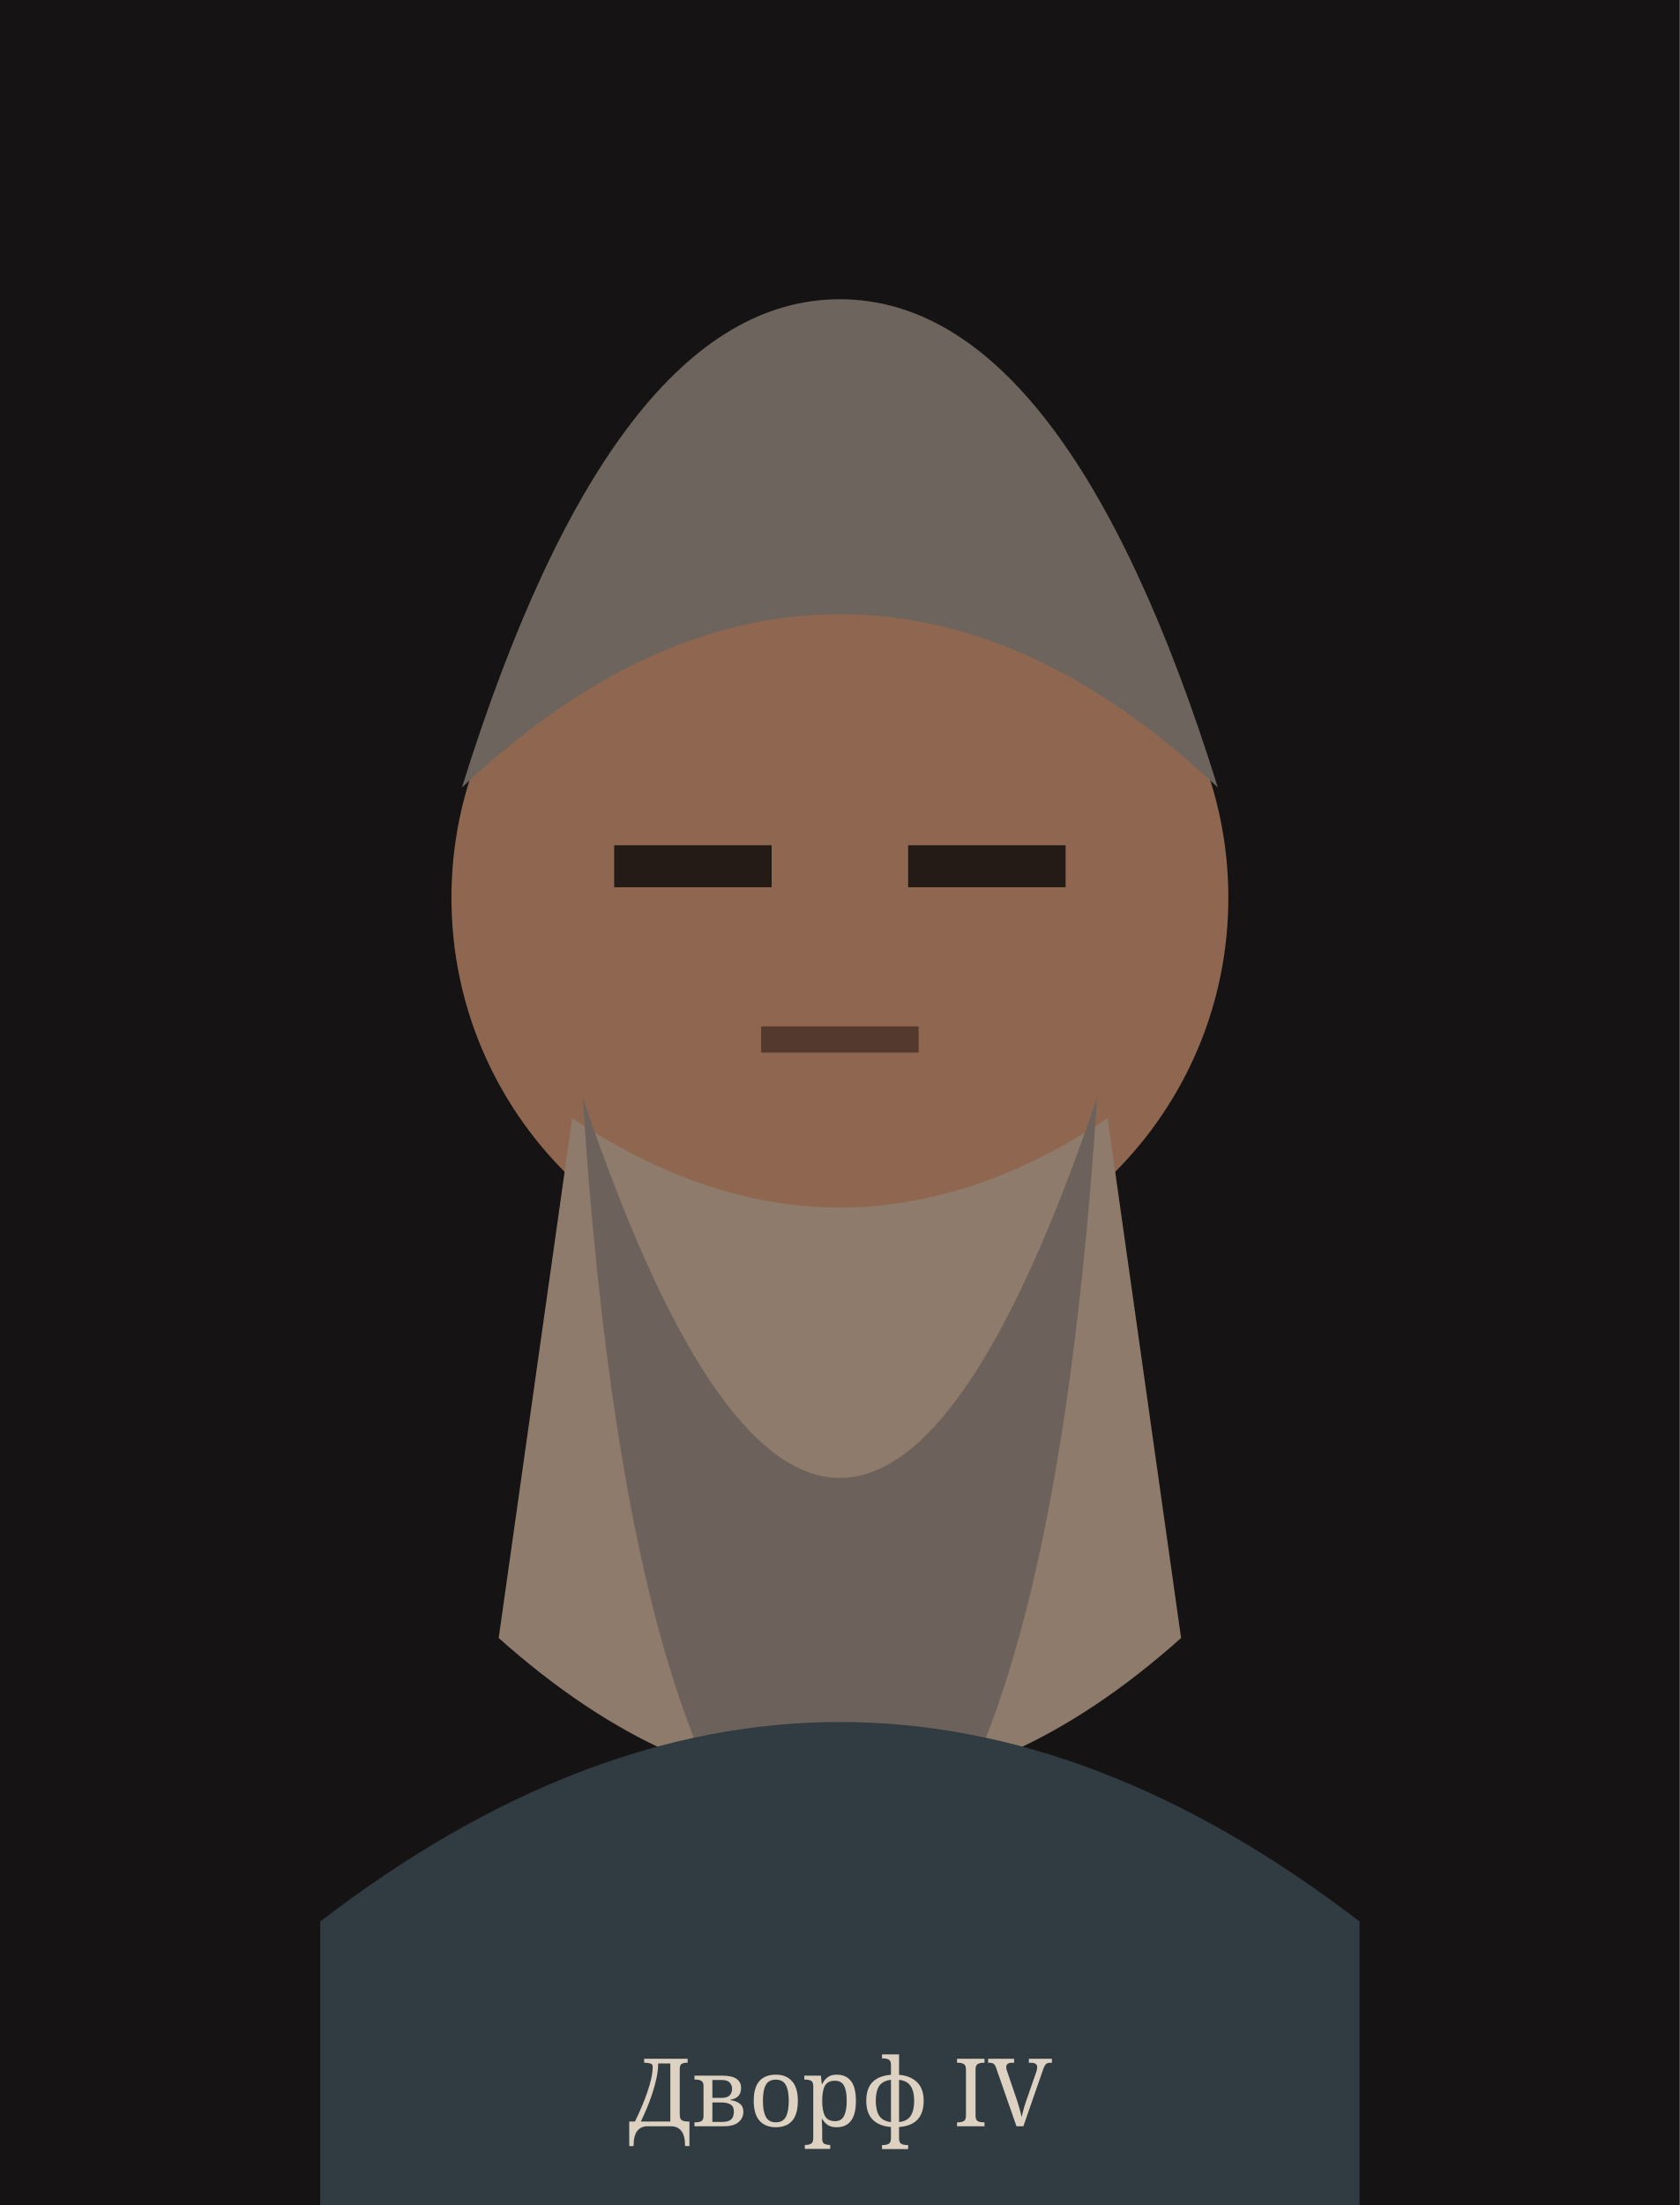
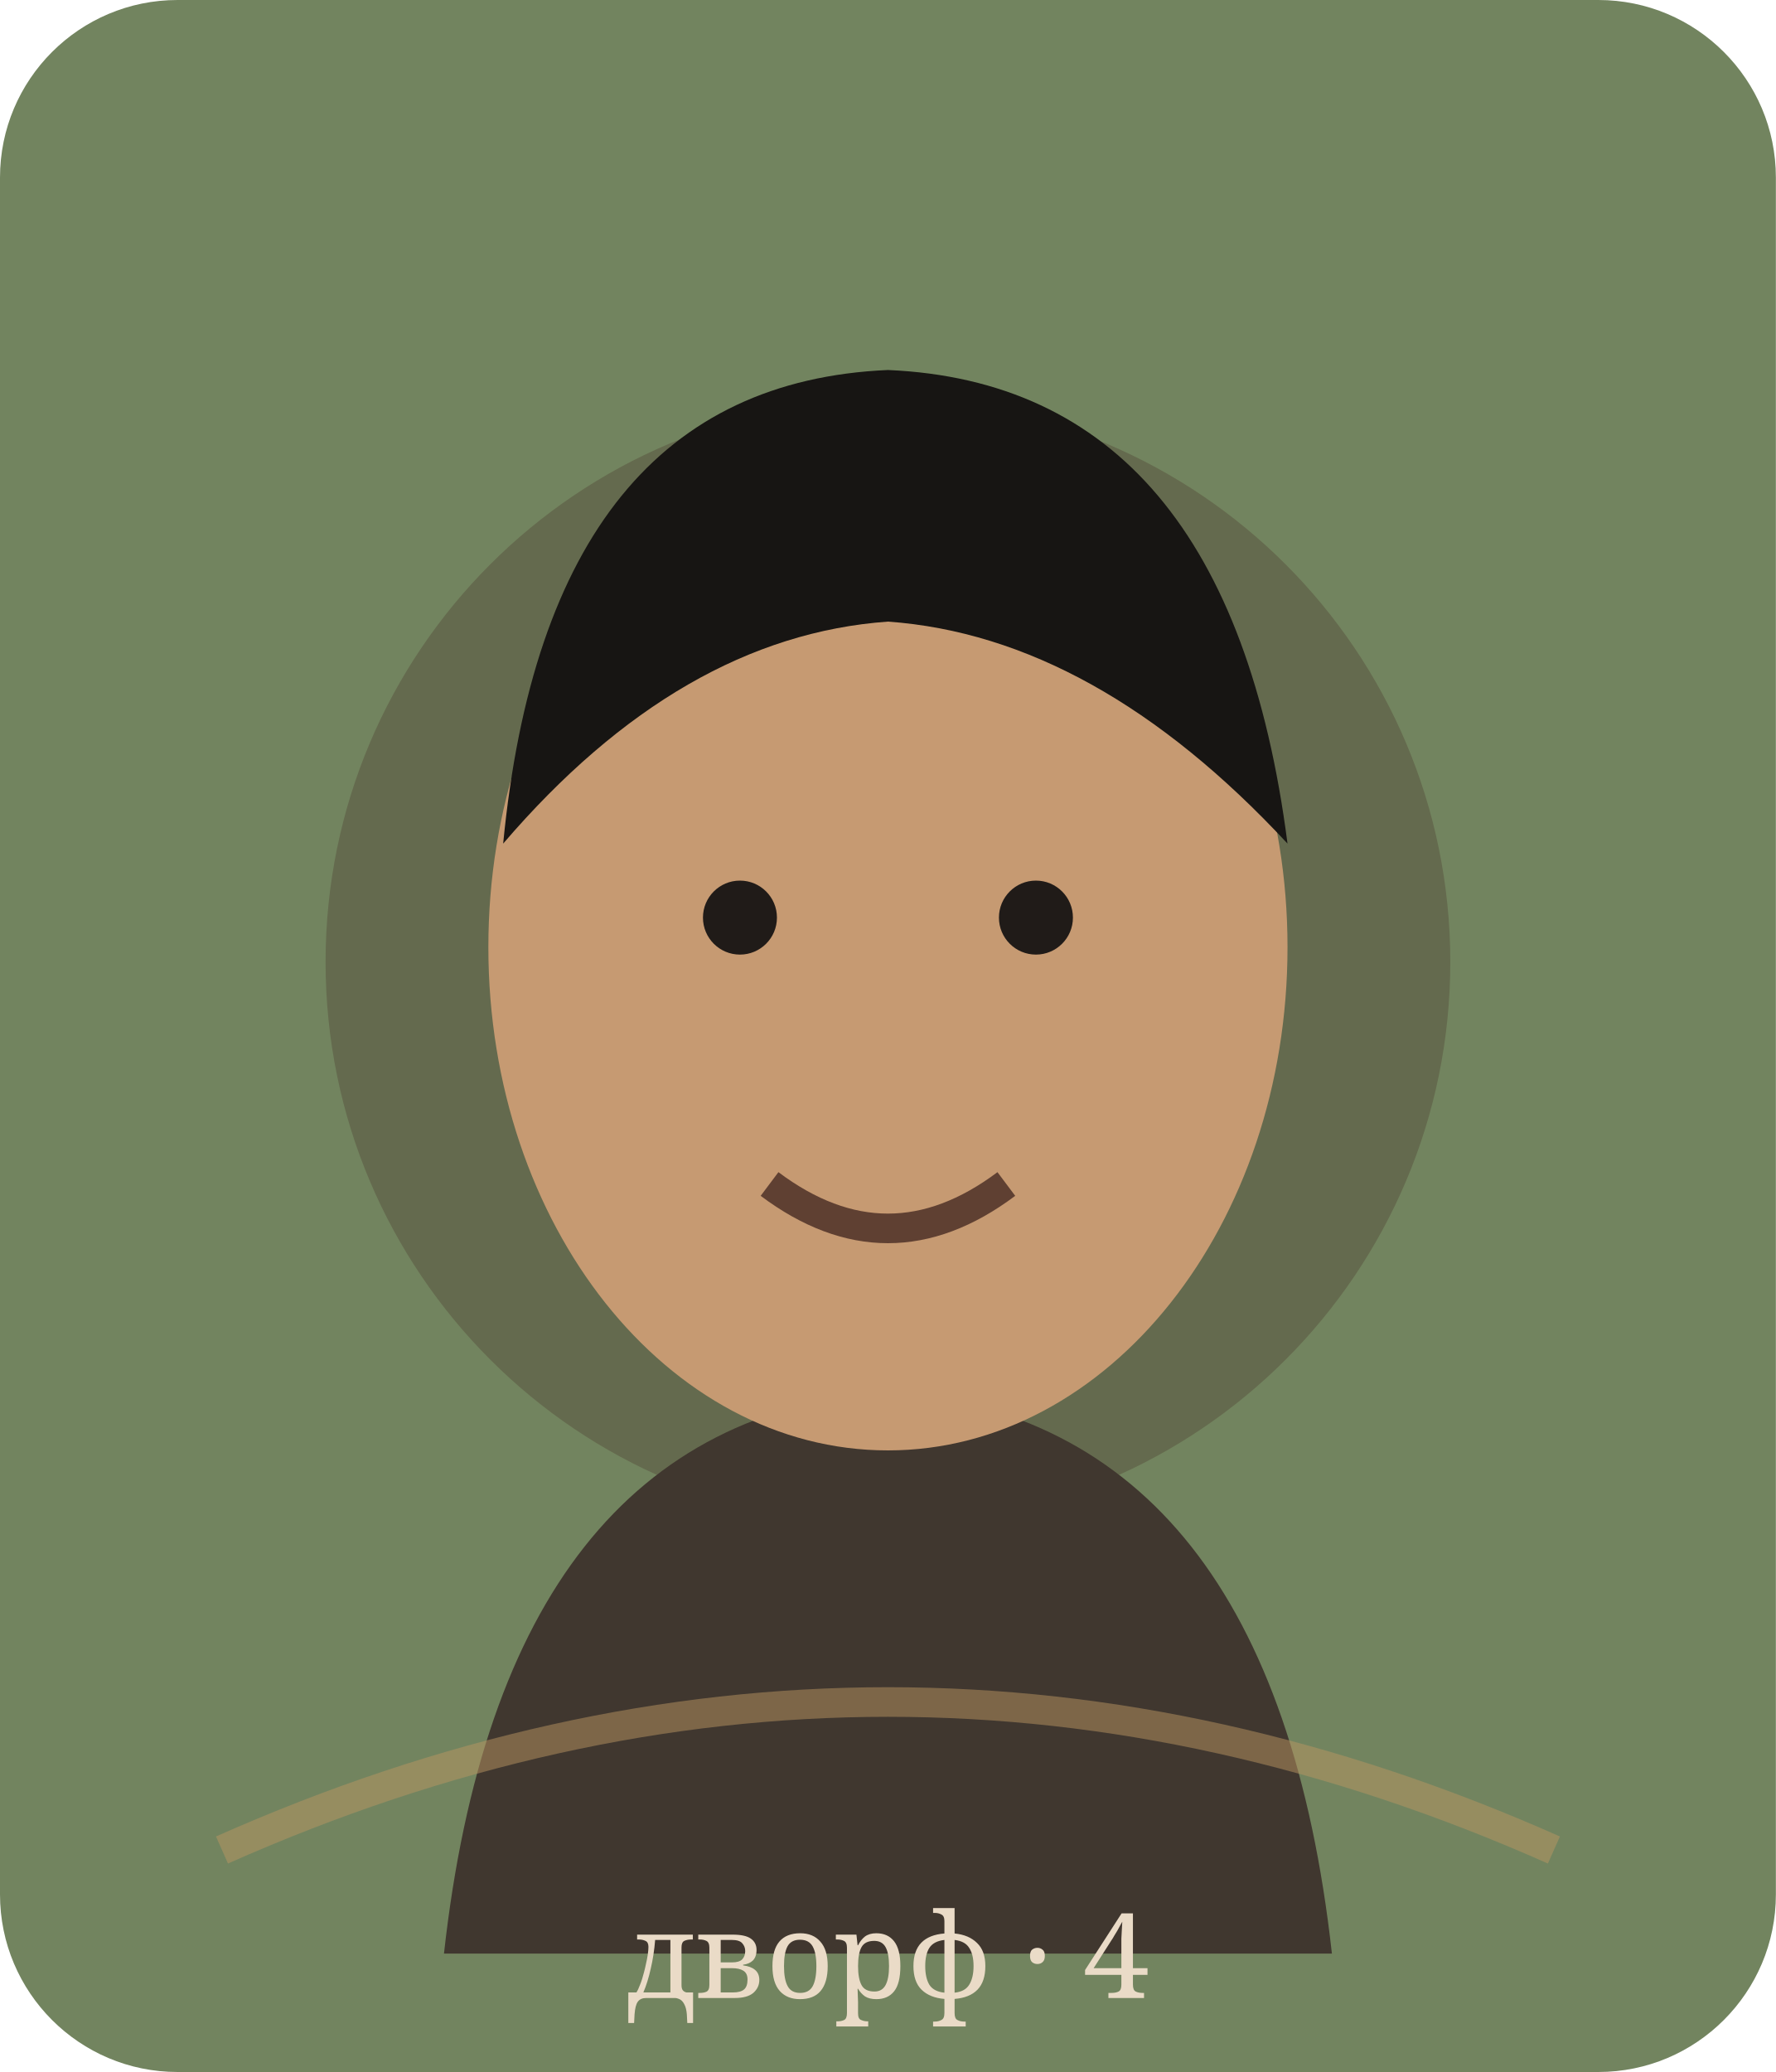
- <svg xmlns="http://www.w3.org/2000/svg" viewBox="0 0 320 420">
-   <rect width="320" height="420" fill="#151313" />
-   <circle cx="160" cy="171" r="74" fill="#8f6751" />
-   <path d="M88 150q29-93 72-93t72 93q-35-33-72-33t-72 33" fill="#6d645d" />
-   <path d="M109 213q51 34 102 0l14 99q-65 58-130 0z" fill="#8e7b6b" />
-   <path d="M111 209q49 145 98 0-9 139-49 159-40-20-49-159" fill="#6c625b" />
-   <path d="M117 165h30M173 165h30" stroke="#251b16" stroke-width="8" />
-   <path d="M145 198h30" stroke="#54392e" stroke-width="5" />
-   <path d="M61 420v-54q99-76 198 0v54" fill="#303b42" />
-   <text x="160" y="405" text-anchor="middle" fill="#ddd1c2" font-family="serif" font-size="18">Дворф IV</text>
+ <svg xmlns="http://www.w3.org/2000/svg" viewBox="0 0 120 140">
+   <rect width="120" height="140" rx="12" fill="#72845f" />
+   <circle cx="60" cy="65" r="38" fill="#4b3a2d" opacity=".35" />
+   <path d="M30 132 Q34 96 60 94 Q86 96 90 132" fill="#40372f" />
+   <ellipse cx="60" cy="64" rx="27" ry="34" fill="#c69a72" />
+   <path d="M34 57 Q37 26 60 25 Q83 26 87 57 Q74 43 60 42 Q46 43 34 57" fill="#171513" />
+   <circle cx="50" cy="62" r="2.5" fill="#201b18" />
+   <circle cx="70" cy="62" r="2.5" fill="#201b18" />
+   <path d="M52 80 Q60 86 68 80" fill="none" stroke="#5f4032" stroke-width="2" />
+   <path d="M15 125 Q60 105 105 125" fill="none" stroke="#b99562" stroke-width="2" opacity=".5" />
+   <text x="60" y="135" text-anchor="middle" font-family="serif" font-size="8" fill="#eadbc7">дворф · 4</text>
</svg>
